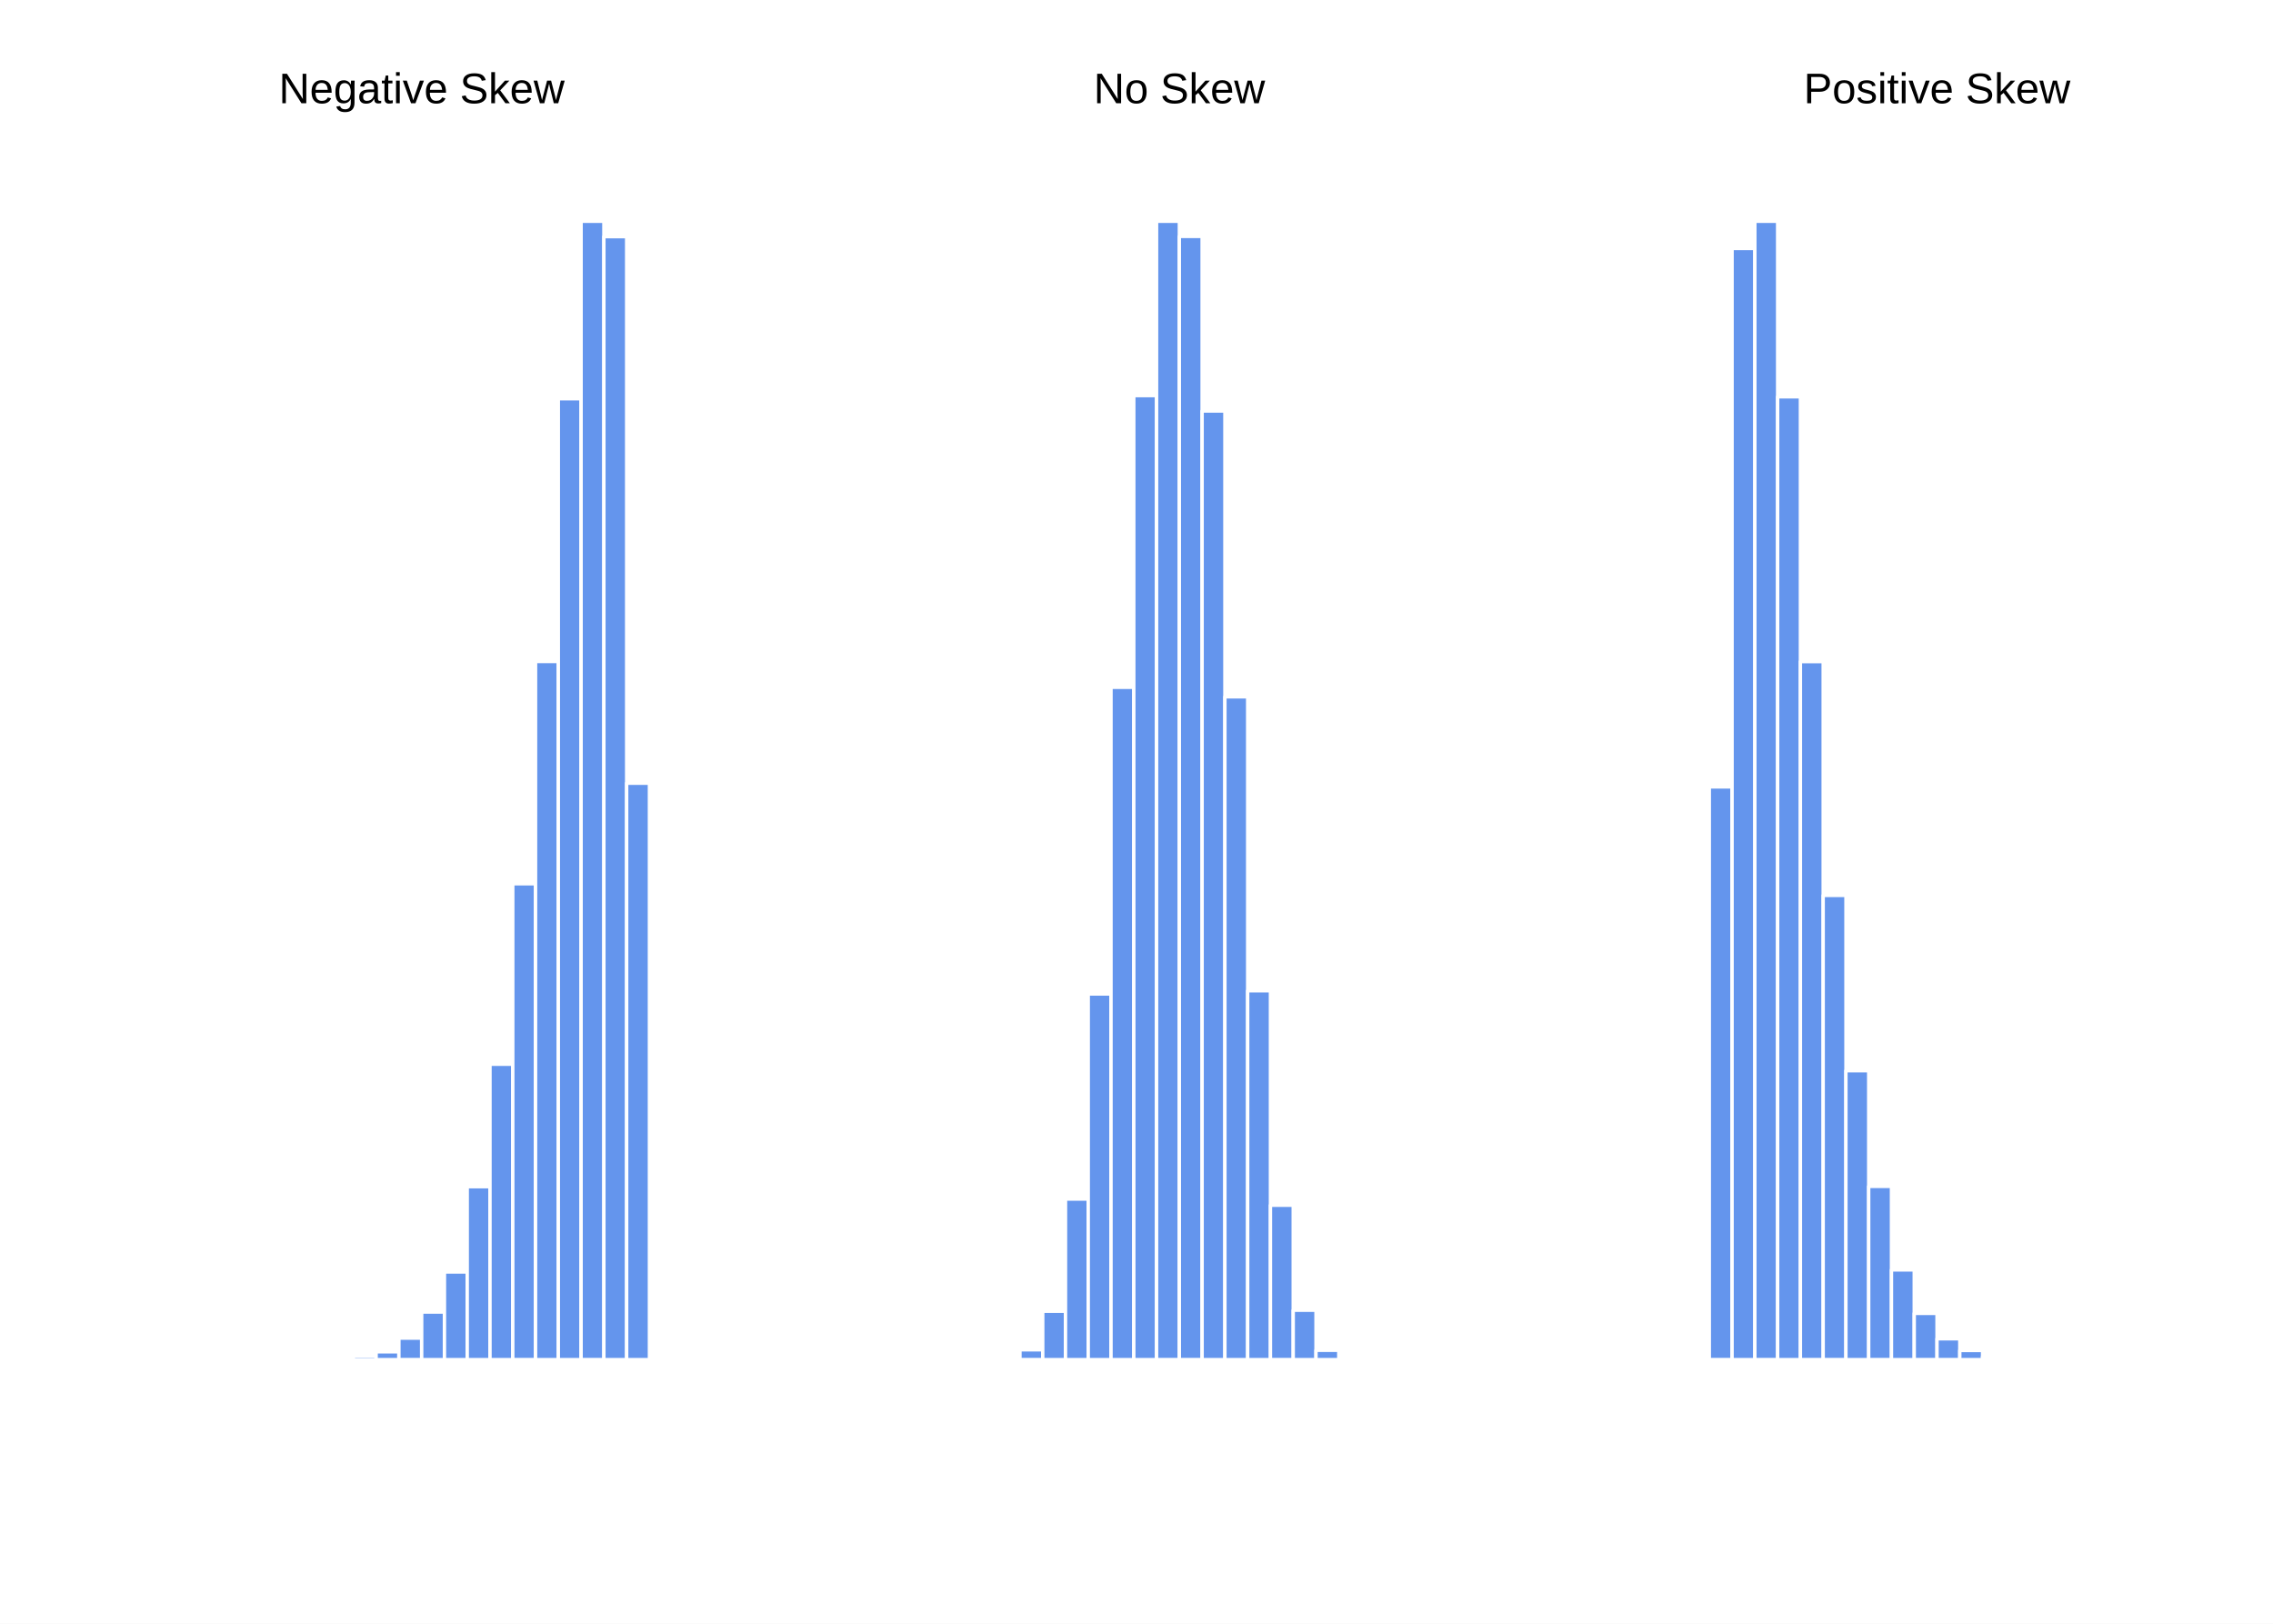
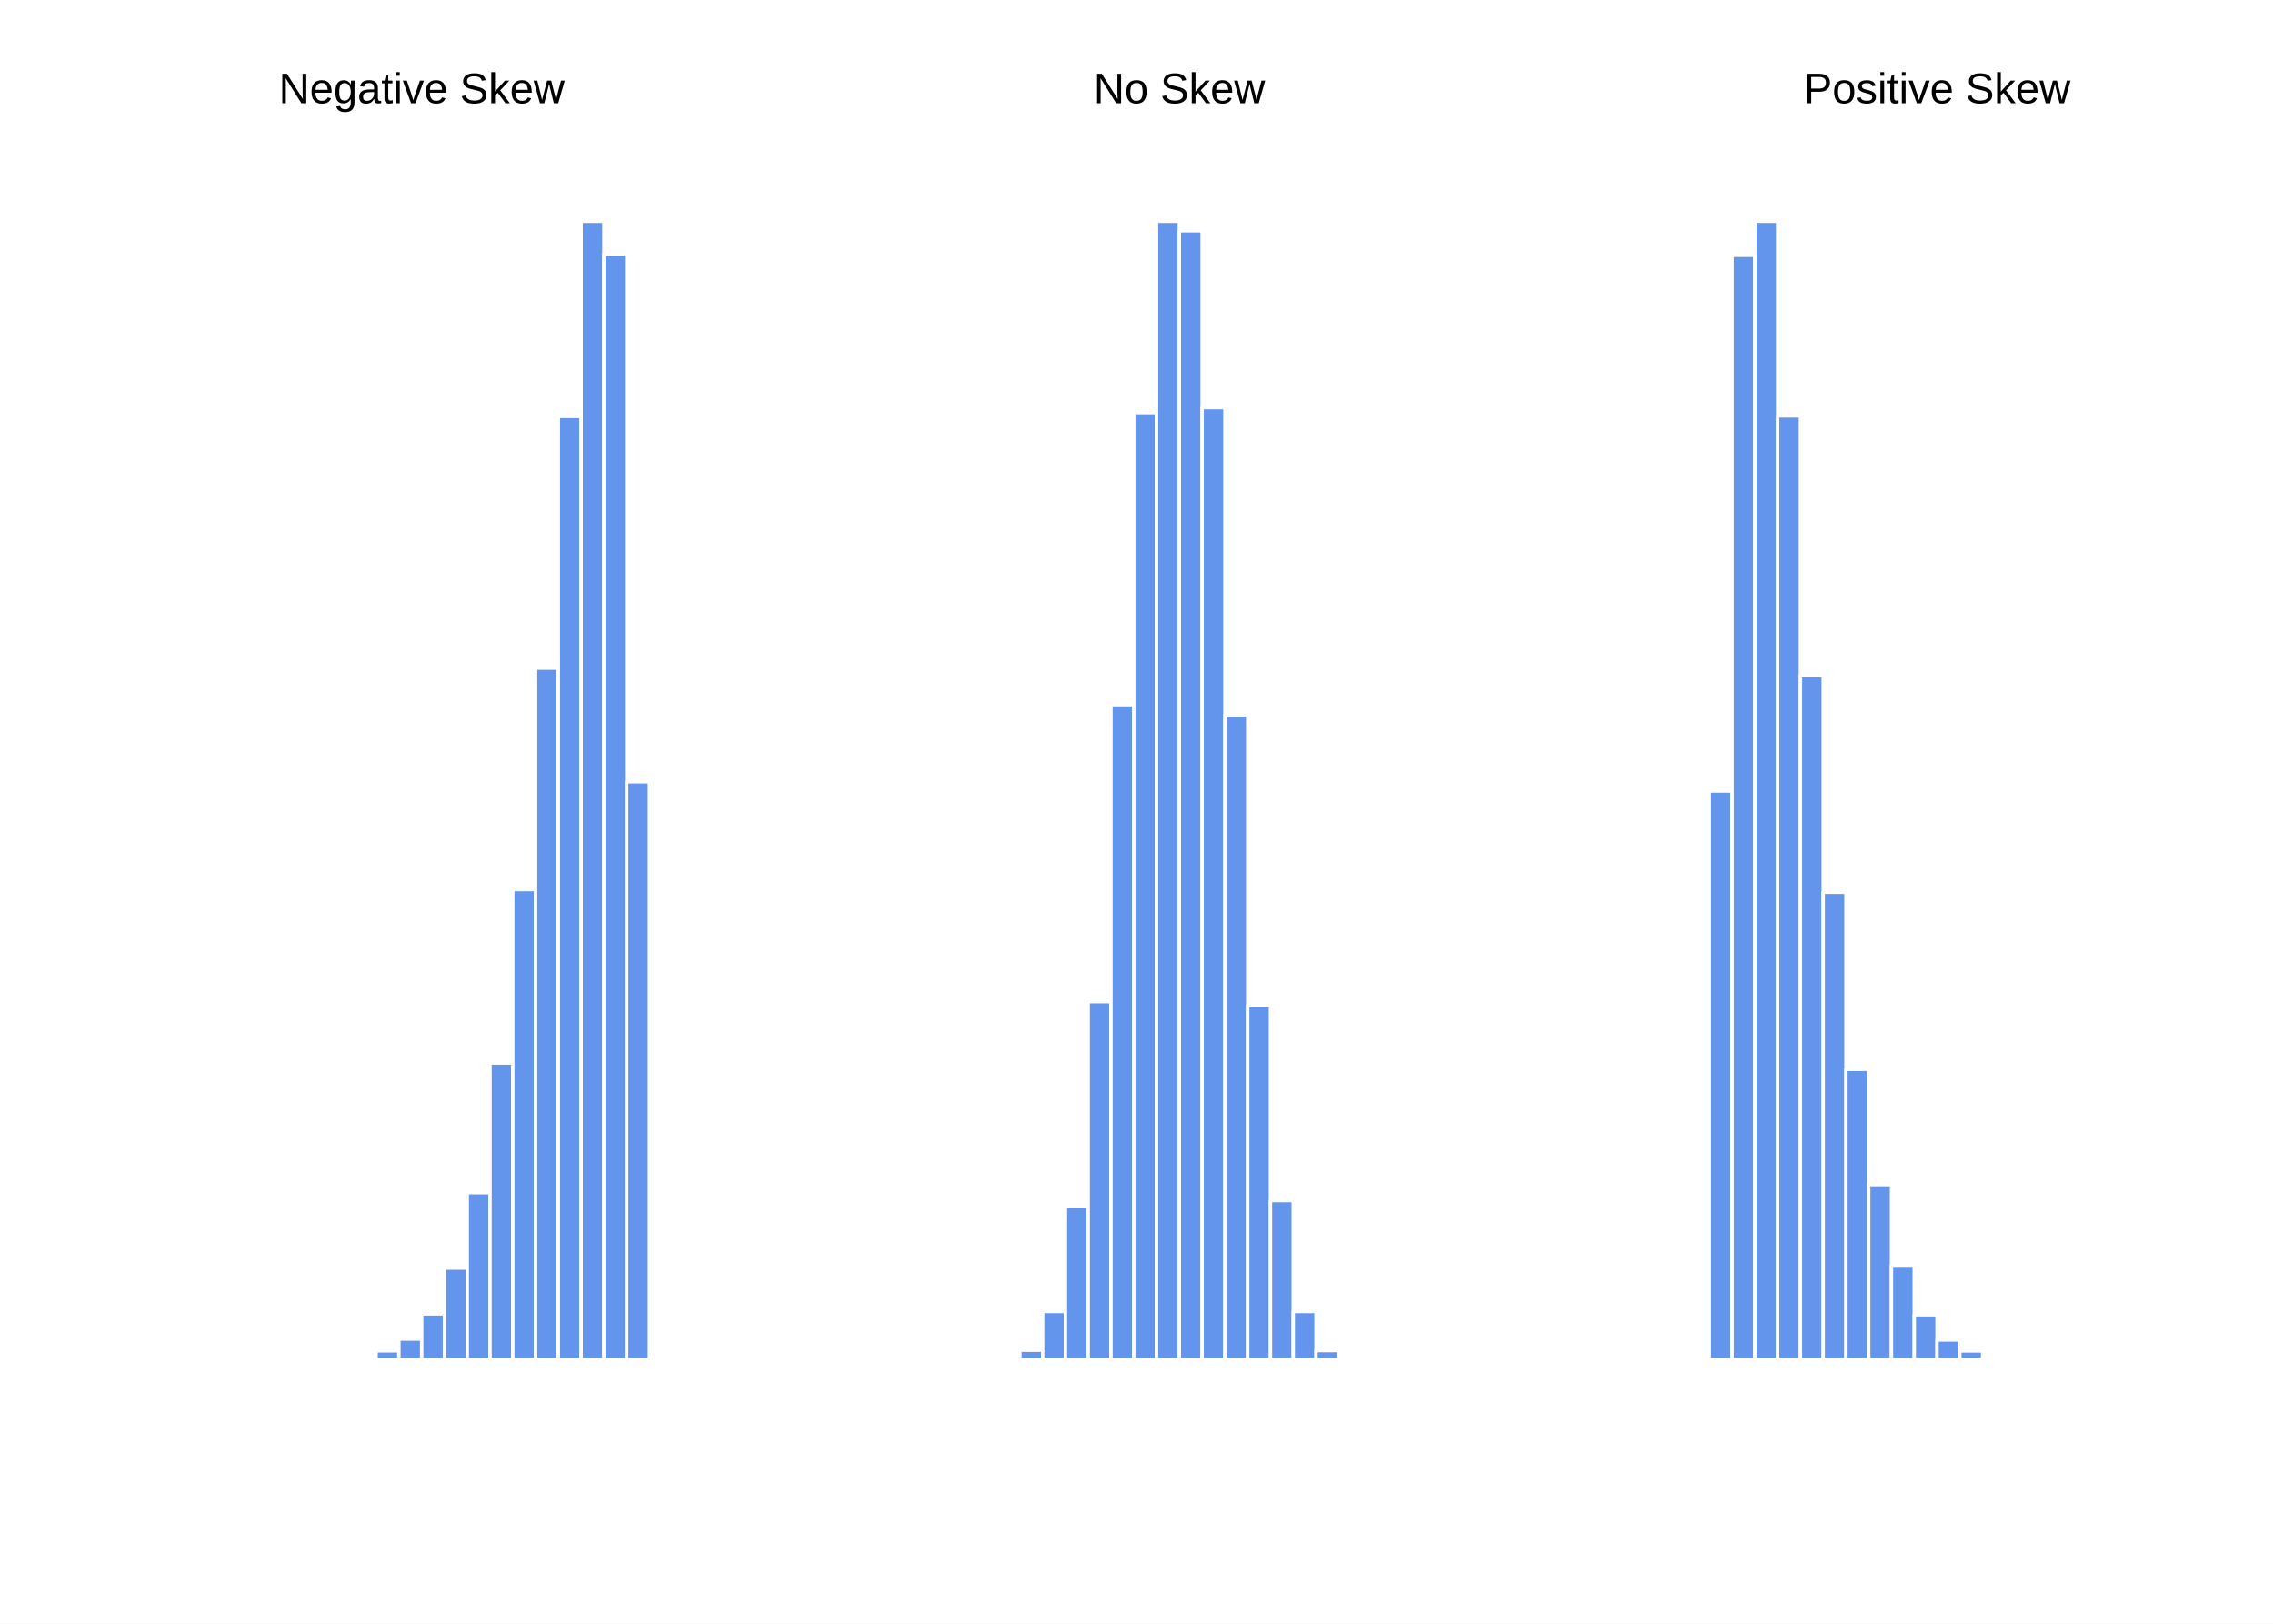
<svg xmlns="http://www.w3.org/2000/svg" class="svglite" width="504.00pt" height="360.00pt" viewBox="0 0 504.00 360.00">
  <defs>
    <style type="text/css">
    .svglite line, .svglite polyline, .svglite polygon, .svglite path, .svglite rect, .svglite circle {
      fill: none;
      stroke: #000000;
      stroke-linecap: round;
      stroke-linejoin: round;
      stroke-miterlimit: 10.00;
    }
    .svglite text {
      white-space: pre;
    }
  </style>
  </defs>
  <rect width="100%" height="100%" style="stroke: none; fill: #FFFFFF;" />
  <defs>
    <clipPath id="cpMC4wMHw1MDQuMDB8MC4wMHwzNjAuMDA=">
      <rect x="0.00" y="0.00" width="504.00" height="360.00" />
    </clipPath>
  </defs>
  <g clip-path="url(#cpMC4wMHw1MDQuMDB8MC4wMHwzNjAuMDA=)">
</g>
  <defs>
    <clipPath id="cpMzguOTd8MTQ4LjA0fDM4Ljk3fDMxMS41Mw==">
      <rect x="38.97" y="38.97" width="109.08" height="272.56" />
    </clipPath>
  </defs>
  <g clip-path="url(#cpMzguOTd8MTQ4LjA0fDM4Ljk3fDMxMS41Mw==)">
</g>
  <defs>
    <clipPath id="cpMC4wMHwxNjguMDB8MC4wMHwzNjAuMDA=">
      <rect x="0.00" y="0.00" width="168.00" height="360.00" />
    </clipPath>
  </defs>
  <g clip-path="url(#cpMC4wMHwxNjguMDB8MC4wMHwzNjAuMDA=)">
    <text x="93.50" y="22.89" text-anchor="middle" style="font-size: 9.50px; font-family: &quot;Arial&quot;;" textLength="63.38px" lengthAdjust="spacingAndGlyphs">Negative Skew</text>
  </g>
  <g clip-path="url(#cpMzguOTd8MTQ4LjA0fDM4Ljk3fDMxMS41Mw==)">
    <rect x="43.01" y="301.43" width="5.05" height="0.00" style="stroke-width: 0.75; stroke: #FFFFFF; fill: #6495ED;" />
    <rect x="48.06" y="301.43" width="5.05" height="0.00" style="stroke-width: 0.75; stroke: #FFFFFF; fill: #6495ED;" />
    <rect x="53.11" y="301.43" width="5.05" height="0.00" style="stroke-width: 0.75; stroke: #FFFFFF; fill: #6495ED;" />
    <rect x="58.16" y="301.43" width="5.05" height="0.00" style="stroke-width: 0.75; stroke: #FFFFFF; fill: #6495ED;" />
    <rect x="63.21" y="301.42" width="5.05" height="0.012" style="stroke-width: 0.75; stroke: #FFFFFF; fill: #6495ED;" />
-     <rect x="68.26" y="301.38" width="5.05" height="0.050" style="stroke-width: 0.75; stroke: #FFFFFF; fill: #6495ED;" />
-     <rect x="73.30" y="301.12" width="5.05" height="0.31" style="stroke-width: 0.75; stroke: #FFFFFF; fill: #6495ED;" />
-     <rect x="78.35" y="300.61" width="5.05" height="0.82" style="stroke-width: 0.75; stroke: #FFFFFF; fill: #6495ED;" />
-     <rect x="83.40" y="299.71" width="5.05" height="1.73" style="stroke-width: 0.75; stroke: #FFFFFF; fill: #6495ED;" />
-     <rect x="88.45" y="296.68" width="5.05" height="4.75" style="stroke-width: 0.75; stroke: #FFFFFF; fill: #6495ED;" />
-     <rect x="93.50" y="290.90" width="5.05" height="10.54" style="stroke-width: 0.75; stroke: #FFFFFF; fill: #6495ED;" />
-     <rect x="98.55" y="282.01" width="5.05" height="19.43" style="stroke-width: 0.75; stroke: #FFFFFF; fill: #6495ED;" />
-     <rect x="103.60" y="263.10" width="5.05" height="38.34" style="stroke-width: 0.75; stroke: #FFFFFF; fill: #6495ED;" />
-     <rect x="108.65" y="235.96" width="5.05" height="65.48" style="stroke-width: 0.75; stroke: #FFFFFF; fill: #6495ED;" />
-     <rect x="113.70" y="195.94" width="5.05" height="105.49" style="stroke-width: 0.75; stroke: #FFFFFF; fill: #6495ED;" />
-     <rect x="118.75" y="146.66" width="5.05" height="154.78" style="stroke-width: 0.75; stroke: #FFFFFF; fill: #6495ED;" />
-     <rect x="123.80" y="88.41" width="5.05" height="213.03" style="stroke-width: 0.75; stroke: #FFFFFF; fill: #6495ED;" />
+     <rect x="68.26" y="301.41" width="5.05" height="0.025" style="stroke-width: 0.75; stroke: #FFFFFF; fill: #6495ED;" />
+     <rect x="73.30" y="301.24" width="5.05" height="0.20" style="stroke-width: 0.75; stroke: #FFFFFF; fill: #6495ED;" />
+     <rect x="78.35" y="300.94" width="5.05" height="0.49" style="stroke-width: 0.75; stroke: #FFFFFF; fill: #6495ED;" />
+     <rect x="83.40" y="299.51" width="5.05" height="1.92" style="stroke-width: 0.75; stroke: #FFFFFF; fill: #6495ED;" />
+     <rect x="88.45" y="296.91" width="5.05" height="4.52" style="stroke-width: 0.75; stroke: #FFFFFF; fill: #6495ED;" />
+     <rect x="93.50" y="291.32" width="5.05" height="10.12" style="stroke-width: 0.75; stroke: #FFFFFF; fill: #6495ED;" />
+     <rect x="98.55" y="281.17" width="5.05" height="20.26" style="stroke-width: 0.75; stroke: #FFFFFF; fill: #6495ED;" />
+     <rect x="103.60" y="264.43" width="5.05" height="37.00" style="stroke-width: 0.75; stroke: #FFFFFF; fill: #6495ED;" />
+     <rect x="108.65" y="235.68" width="5.05" height="65.76" style="stroke-width: 0.75; stroke: #FFFFFF; fill: #6495ED;" />
+     <rect x="113.70" y="197.24" width="5.05" height="104.20" style="stroke-width: 0.75; stroke: #FFFFFF; fill: #6495ED;" />
+     <rect x="118.75" y="148.12" width="5.05" height="153.31" style="stroke-width: 0.75; stroke: #FFFFFF; fill: #6495ED;" />
+     <rect x="123.80" y="92.34" width="5.05" height="209.10" style="stroke-width: 0.75; stroke: #FFFFFF; fill: #6495ED;" />
    <rect x="128.85" y="49.06" width="5.05" height="252.37" style="stroke-width: 0.75; stroke: #FFFFFF; fill: #6495ED;" />
-     <rect x="133.90" y="52.47" width="5.05" height="248.97" style="stroke-width: 0.75; stroke: #FFFFFF; fill: #6495ED;" />
-     <rect x="138.95" y="173.64" width="5.05" height="127.80" style="stroke-width: 0.75; stroke: #FFFFFF; fill: #6495ED;" />
+     <rect x="133.90" y="56.31" width="5.05" height="245.13" style="stroke-width: 0.75; stroke: #FFFFFF; fill: #6495ED;" />
+     <rect x="138.95" y="173.33" width="5.05" height="128.11" style="stroke-width: 0.75; stroke: #FFFFFF; fill: #6495ED;" />
  </g>
  <defs>
    <clipPath id="cpMjA2Ljk3fDMxNi4wNHwzOC45N3wzMTEuNTM=">
      <rect x="206.97" y="38.97" width="109.08" height="272.56" />
    </clipPath>
  </defs>
  <g clip-path="url(#cpMjA2Ljk3fDMxNi4wNHwzOC45N3wzMTEuNTM=)">
</g>
  <defs>
    <clipPath id="cpMTY4LjAwfDMzNi4wMHwwLjAwfDM2MC4wMA==">
      <rect x="168.00" y="0.00" width="168.00" height="360.00" />
    </clipPath>
  </defs>
  <g clip-path="url(#cpMTY4LjAwfDMzNi4wMHwwLjAwfDM2MC4wMA==)">
    <text x="261.50" y="22.89" text-anchor="middle" style="font-size: 9.50px; font-family: &quot;Arial&quot;;" textLength="38.02px" lengthAdjust="spacingAndGlyphs">No Skew</text>
  </g>
  <g clip-path="url(#cpMjA2Ljk3fDMxNi4wNHwzOC45N3wzMTEuNTM=)">
    <rect x="211.01" y="301.43" width="5.05" height="0.00" style="stroke-width: 0.75; stroke: #FFFFFF; fill: #6495ED;" />
-     <rect x="216.06" y="301.42" width="5.05" height="0.015" style="stroke-width: 0.75; stroke: #FFFFFF; fill: #6495ED;" />
+     <rect x="216.06" y="301.43" width="5.05" height="0.00" style="stroke-width: 0.75; stroke: #FFFFFF; fill: #6495ED;" />
    <rect x="221.11" y="301.27" width="5.05" height="0.16" style="stroke-width: 0.75; stroke: #FFFFFF; fill: #6495ED;" />
-     <rect x="226.16" y="299.27" width="5.05" height="2.16" style="stroke-width: 0.75; stroke: #FFFFFF; fill: #6495ED;" />
-     <rect x="231.21" y="290.72" width="5.05" height="10.72" style="stroke-width: 0.75; stroke: #FFFFFF; fill: #6495ED;" />
-     <rect x="236.26" y="265.84" width="5.05" height="35.60" style="stroke-width: 0.75; stroke: #FFFFFF; fill: #6495ED;" />
-     <rect x="241.30" y="220.38" width="5.05" height="81.06" style="stroke-width: 0.75; stroke: #FFFFFF; fill: #6495ED;" />
-     <rect x="246.35" y="152.38" width="5.05" height="149.06" style="stroke-width: 0.75; stroke: #FFFFFF; fill: #6495ED;" />
-     <rect x="251.40" y="87.71" width="5.05" height="213.73" style="stroke-width: 0.75; stroke: #FFFFFF; fill: #6495ED;" />
+     <rect x="226.16" y="299.38" width="5.05" height="2.05" style="stroke-width: 0.75; stroke: #FFFFFF; fill: #6495ED;" />
+     <rect x="231.21" y="290.79" width="5.05" height="10.65" style="stroke-width: 0.75; stroke: #FFFFFF; fill: #6495ED;" />
+     <rect x="236.26" y="267.39" width="5.05" height="34.05" style="stroke-width: 0.75; stroke: #FFFFFF; fill: #6495ED;" />
+     <rect x="241.30" y="222.09" width="5.05" height="79.35" style="stroke-width: 0.75; stroke: #FFFFFF; fill: #6495ED;" />
+     <rect x="246.35" y="156.23" width="5.05" height="145.20" style="stroke-width: 0.75; stroke: #FFFFFF; fill: #6495ED;" />
+     <rect x="251.40" y="91.49" width="5.05" height="209.95" style="stroke-width: 0.75; stroke: #FFFFFF; fill: #6495ED;" />
    <rect x="256.45" y="49.06" width="5.05" height="252.37" style="stroke-width: 0.75; stroke: #FFFFFF; fill: #6495ED;" />
-     <rect x="261.50" y="52.42" width="5.05" height="249.01" style="stroke-width: 0.75; stroke: #FFFFFF; fill: #6495ED;" />
-     <rect x="266.55" y="91.13" width="5.05" height="210.31" style="stroke-width: 0.75; stroke: #FFFFFF; fill: #6495ED;" />
-     <rect x="271.60" y="154.50" width="5.05" height="146.94" style="stroke-width: 0.75; stroke: #FFFFFF; fill: #6495ED;" />
-     <rect x="276.65" y="219.67" width="5.05" height="81.77" style="stroke-width: 0.75; stroke: #FFFFFF; fill: #6495ED;" />
-     <rect x="281.70" y="267.21" width="5.05" height="34.22" style="stroke-width: 0.75; stroke: #FFFFFF; fill: #6495ED;" />
-     <rect x="286.75" y="290.50" width="5.05" height="10.94" style="stroke-width: 0.75; stroke: #FFFFFF; fill: #6495ED;" />
-     <rect x="291.80" y="299.38" width="5.05" height="2.06" style="stroke-width: 0.75; stroke: #FFFFFF; fill: #6495ED;" />
-     <rect x="296.85" y="301.35" width="5.05" height="0.089" style="stroke-width: 0.75; stroke: #FFFFFF; fill: #6495ED;" />
+     <rect x="261.50" y="51.17" width="5.05" height="250.26" style="stroke-width: 0.75; stroke: #FFFFFF; fill: #6495ED;" />
+     <rect x="266.55" y="90.39" width="5.05" height="211.05" style="stroke-width: 0.75; stroke: #FFFFFF; fill: #6495ED;" />
+     <rect x="271.60" y="158.53" width="5.05" height="142.90" style="stroke-width: 0.75; stroke: #FFFFFF; fill: #6495ED;" />
+     <rect x="276.65" y="222.97" width="5.05" height="78.47" style="stroke-width: 0.75; stroke: #FFFFFF; fill: #6495ED;" />
+     <rect x="281.70" y="266.20" width="5.05" height="35.24" style="stroke-width: 0.75; stroke: #FFFFFF; fill: #6495ED;" />
+     <rect x="286.75" y="290.79" width="5.05" height="10.65" style="stroke-width: 0.75; stroke: #FFFFFF; fill: #6495ED;" />
+     <rect x="291.80" y="299.46" width="5.05" height="1.98" style="stroke-width: 0.75; stroke: #FFFFFF; fill: #6495ED;" />
+     <rect x="296.85" y="301.27" width="5.05" height="0.16" style="stroke-width: 0.75; stroke: #FFFFFF; fill: #6495ED;" />
    <rect x="301.90" y="301.43" width="5.05" height="0.00" style="stroke-width: 0.75; stroke: #FFFFFF; fill: #6495ED;" />
    <rect x="306.95" y="301.43" width="5.05" height="0.00" style="stroke-width: 0.75; stroke: #FFFFFF; fill: #6495ED;" />
  </g>
  <defs>
    <clipPath id="cpMzc0Ljk3fDQ4NC4wNHwzOC45N3wzMTEuNTM=">
      <rect x="374.97" y="38.97" width="109.08" height="272.56" />
    </clipPath>
  </defs>
  <g clip-path="url(#cpMzc0Ljk3fDQ4NC4wNHwzOC45N3wzMTEuNTM=)">
</g>
  <defs>
    <clipPath id="cpMzM2LjAwfDUwNC4wMHwwLjAwfDM2MC4wMA==">
      <rect x="336.00" y="0.00" width="168.00" height="360.00" />
    </clipPath>
  </defs>
  <g clip-path="url(#cpMzM2LjAwfDUwNC4wMHwwLjAwfDM2MC4wMA==)">
    <text x="429.50" y="22.89" text-anchor="middle" style="font-size: 9.50px; font-family: &quot;Arial&quot;;" textLength="59.15px" lengthAdjust="spacingAndGlyphs">Positive Skew</text>
  </g>
  <g clip-path="url(#cpMzc0Ljk3fDQ4NC4wNHwzOC45N3wzMTEuNTM=)">
-     <rect x="379.01" y="174.46" width="5.05" height="126.97" style="stroke-width: 0.75; stroke: #FFFFFF; fill: #6495ED;" />
-     <rect x="384.06" y="55.09" width="5.05" height="246.35" style="stroke-width: 0.75; stroke: #FFFFFF; fill: #6495ED;" />
+     <rect x="379.01" y="175.38" width="5.05" height="126.05" style="stroke-width: 0.75; stroke: #FFFFFF; fill: #6495ED;" />
+     <rect x="384.06" y="56.61" width="5.05" height="244.83" style="stroke-width: 0.75; stroke: #FFFFFF; fill: #6495ED;" />
    <rect x="389.11" y="49.06" width="5.05" height="252.37" style="stroke-width: 0.75; stroke: #FFFFFF; fill: #6495ED;" />
-     <rect x="394.16" y="87.98" width="5.05" height="213.46" style="stroke-width: 0.75; stroke: #FFFFFF; fill: #6495ED;" />
-     <rect x="399.21" y="146.68" width="5.05" height="154.75" style="stroke-width: 0.75; stroke: #FFFFFF; fill: #6495ED;" />
-     <rect x="404.26" y="198.53" width="5.05" height="102.90" style="stroke-width: 0.75; stroke: #FFFFFF; fill: #6495ED;" />
-     <rect x="409.30" y="237.39" width="5.05" height="64.05" style="stroke-width: 0.75; stroke: #FFFFFF; fill: #6495ED;" />
-     <rect x="414.35" y="263.04" width="5.05" height="38.39" style="stroke-width: 0.75; stroke: #FFFFFF; fill: #6495ED;" />
-     <rect x="419.40" y="281.56" width="5.05" height="19.88" style="stroke-width: 0.75; stroke: #FFFFFF; fill: #6495ED;" />
-     <rect x="424.45" y="291.19" width="5.05" height="10.24" style="stroke-width: 0.75; stroke: #FFFFFF; fill: #6495ED;" />
-     <rect x="429.50" y="296.83" width="5.05" height="4.60" style="stroke-width: 0.75; stroke: #FFFFFF; fill: #6495ED;" />
-     <rect x="434.55" y="299.42" width="5.05" height="2.02" style="stroke-width: 0.75; stroke: #FFFFFF; fill: #6495ED;" />
-     <rect x="439.60" y="300.77" width="5.05" height="0.67" style="stroke-width: 0.75; stroke: #FFFFFF; fill: #6495ED;" />
-     <rect x="444.65" y="301.19" width="5.05" height="0.25" style="stroke-width: 0.75; stroke: #FFFFFF; fill: #6495ED;" />
+     <rect x="394.16" y="92.23" width="5.05" height="209.21" style="stroke-width: 0.75; stroke: #FFFFFF; fill: #6495ED;" />
+     <rect x="399.21" y="149.79" width="5.05" height="151.65" style="stroke-width: 0.75; stroke: #FFFFFF; fill: #6495ED;" />
+     <rect x="404.26" y="197.82" width="5.05" height="103.62" style="stroke-width: 0.75; stroke: #FFFFFF; fill: #6495ED;" />
+     <rect x="409.30" y="237.09" width="5.05" height="64.35" style="stroke-width: 0.75; stroke: #FFFFFF; fill: #6495ED;" />
+     <rect x="414.35" y="262.64" width="5.05" height="38.79" style="stroke-width: 0.75; stroke: #FFFFFF; fill: #6495ED;" />
+     <rect x="419.40" y="280.51" width="5.05" height="20.92" style="stroke-width: 0.75; stroke: #FFFFFF; fill: #6495ED;" />
+     <rect x="424.45" y="291.52" width="5.05" height="9.92" style="stroke-width: 0.75; stroke: #FFFFFF; fill: #6495ED;" />
+     <rect x="429.50" y="297.10" width="5.05" height="4.34" style="stroke-width: 0.75; stroke: #FFFFFF; fill: #6495ED;" />
+     <rect x="434.55" y="299.54" width="5.05" height="1.89" style="stroke-width: 0.75; stroke: #FFFFFF; fill: #6495ED;" />
+     <rect x="439.60" y="300.92" width="5.05" height="0.52" style="stroke-width: 0.75; stroke: #FFFFFF; fill: #6495ED;" />
+     <rect x="444.65" y="301.23" width="5.05" height="0.21" style="stroke-width: 0.75; stroke: #FFFFFF; fill: #6495ED;" />
    <rect x="449.70" y="301.40" width="5.05" height="0.037" style="stroke-width: 0.75; stroke: #FFFFFF; fill: #6495ED;" />
    <rect x="454.75" y="301.43" width="5.05" height="0.00" style="stroke-width: 0.75; stroke: #FFFFFF; fill: #6495ED;" />
    <rect x="459.80" y="301.43" width="5.05" height="0.00" style="stroke-width: 0.75; stroke: #FFFFFF; fill: #6495ED;" />
    <rect x="464.85" y="301.43" width="5.05" height="0.00" style="stroke-width: 0.75; stroke: #FFFFFF; fill: #6495ED;" />
    <rect x="469.90" y="301.43" width="5.05" height="0.00" style="stroke-width: 0.75; stroke: #FFFFFF; fill: #6495ED;" />
    <rect x="474.95" y="301.43" width="5.05" height="0.00" style="stroke-width: 0.75; stroke: #FFFFFF; fill: #6495ED;" />
  </g>
</svg>
